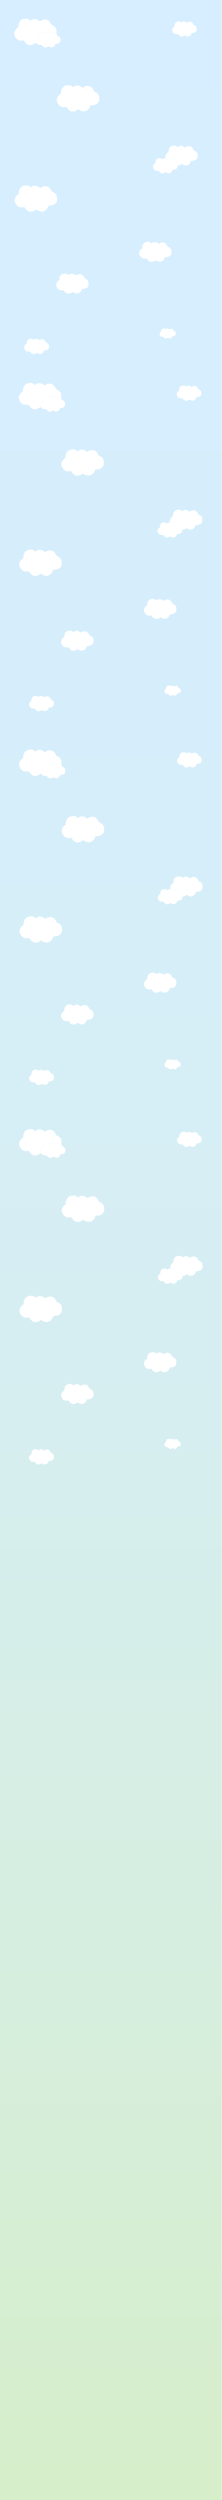
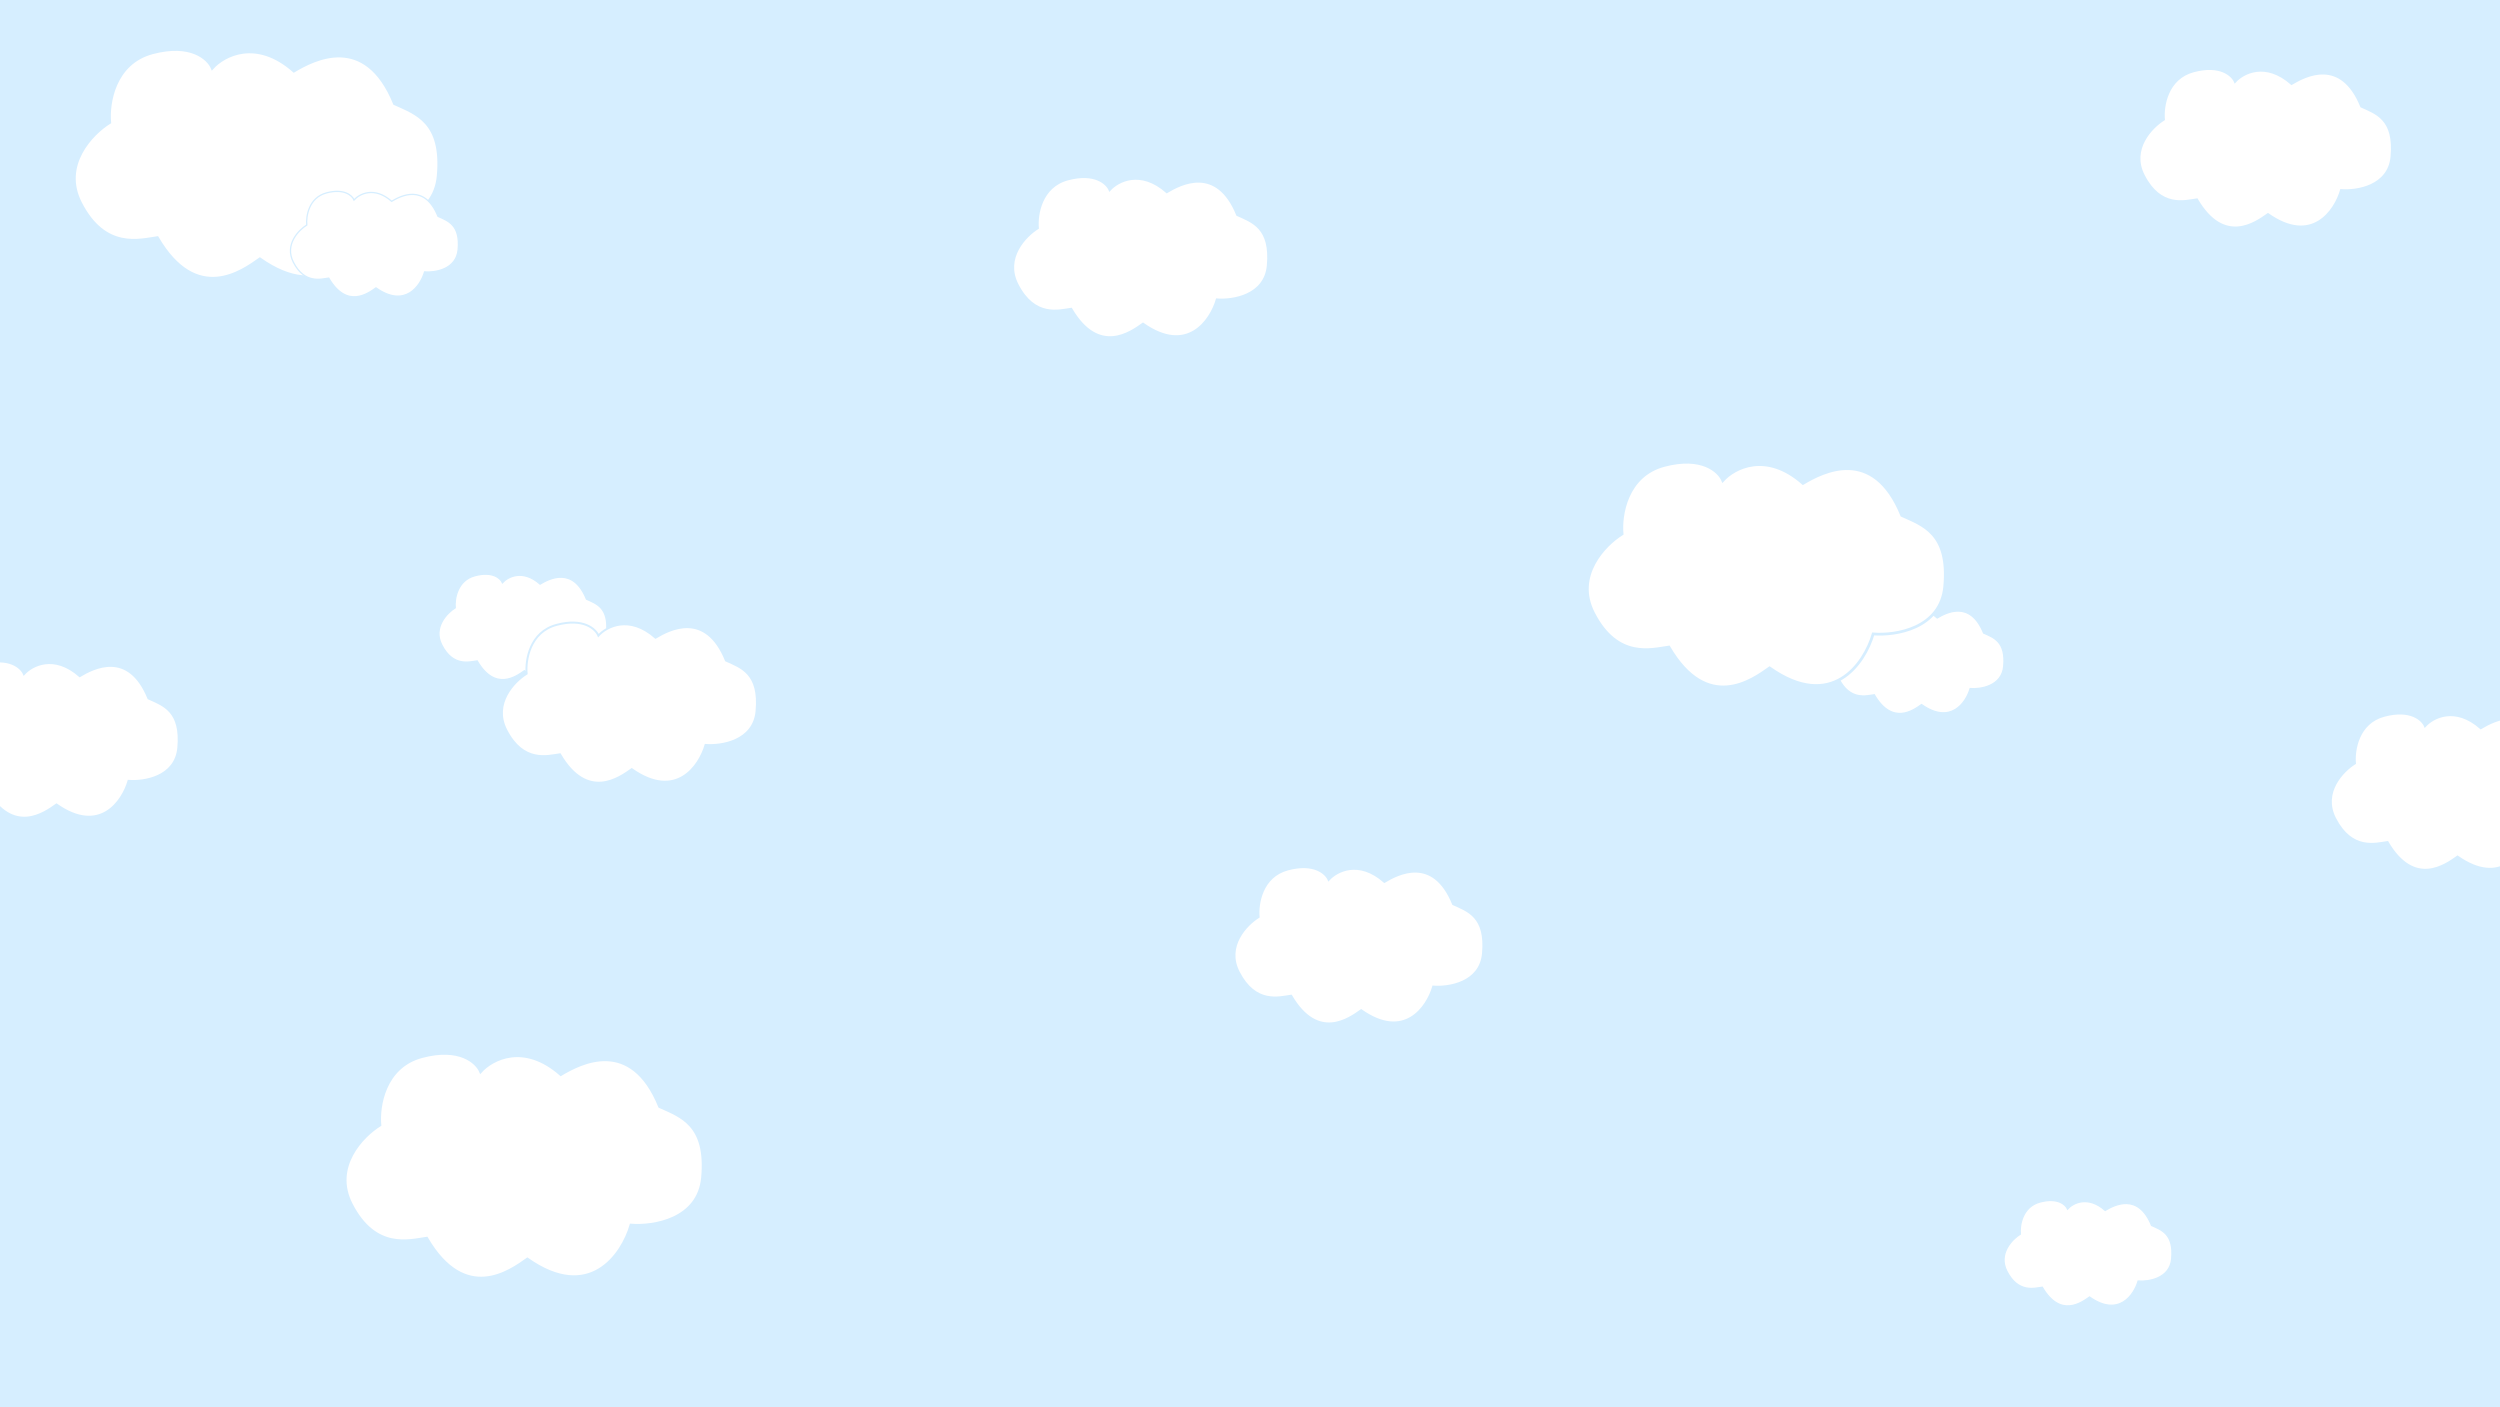
- <svg xmlns="http://www.w3.org/2000/svg" version="1.1" id="Layer_1" x="0px" y="0px" viewBox="0 0 1404 15837" style="enable-background:new 0 0 1404 15837;" xml:space="preserve">
+ <svg xmlns="http://www.w3.org/2000/svg" version="1.1" id="Layer_1" x="0px" y="0px" viewBox="0 0 1920 1080" style="enable-background:new 0 0 1920 1080;" xml:space="preserve">
  <style type="text/css">
- 	.st0{fill:url(#SVGID_1_);}
- 	.st1{fill:#FFFFFF;stroke:#D6EEFF;stroke-width:1.24;}
- 	.st2{fill:#FFFFFF;stroke:#D6EEFF;stroke-width:0.946;}
- 	.st3{fill:#FFFFFF;stroke:#D6EEFF;stroke-width:0.726;}
- 	.st4{fill:#FFFFFF;stroke:#D6EEFF;stroke-width:0.476;}
- 	.st5{fill:#FFFFFF;stroke:#D6EEFF;stroke-width:0.719;}
+ 	.st0{fill:#D6EEFF;}
+ 	.st1{fill:#FFFFFF;stroke:#D6EEFF;stroke-width:2.17;}
+ 	.st2{fill:#FFFFFF;stroke:#D6EEFF;}
+ 	.st3{fill:#FFFFFF;stroke:#D6EEFF;stroke-width:1.519;}
+ 	.st4{fill:#FFFFFF;stroke:#D6EEFF;stroke-width:2.131;}
+ 	.st5{fill:#FFFFFF;stroke:#D6EEFF;stroke-width:1.503;}
+ 	.st6{fill:#FFFFFF;stroke:#D6EEFF;stroke-width:1.482;}
</style>
-   <linearGradient id="SVGID_1_" gradientUnits="userSpaceOnUse" x1="702" y1="15837" x2="702" y2="0">
-     <stop offset="0" style="stop-color:#D6EEC9" />
-     <stop offset="0.205" style="stop-color:#D6EEDE" />
-     <stop offset="0.452" style="stop-color:#D6EEF1" />
-     <stop offset="0.711" style="stop-color:#D6EEFB" />
-     <stop offset="1" style="stop-color:#D6EEFF" />
-   </linearGradient>
-   <rect x="0" class="st0" width="1404" height="15837" />
-   <path class="st1" d="M147.13,120.22c-28.55,7.58-33.04,37.4-31.72,51.37c-13.22,8.14-36.04,31.4-21.63,59.39  c18.02,34.98,43.97,27.32,56.95,25.5c29.2,49.55,63.08,24.77,76.05,15.67c47,32.94,71.73-3.28,78.22-25.5  c16.82,1.34,51.18-3.93,54.07-35.7c3.6-39.71-16.22-45.9-32.44-53.19c-21.63-52.83-59.83-32.79-74.61-24.05  c-27.97-24.48-52.02-11.66-60.55-2.19C188.58,124.59,175.68,112.64,147.13,120.22z" />
-   <path class="st1" d="M417.13,541.22c-28.55,7.58-33.04,37.4-31.72,51.37c-13.22,8.14-36.04,31.4-21.63,59.39  c18.02,34.98,43.97,27.32,56.95,25.5c29.2,49.55,63.08,24.77,76.05,15.67c47,32.94,71.73-3.28,78.22-25.5  c16.82,1.34,51.18-3.93,54.07-35.7c3.6-39.71-16.22-45.9-32.44-53.19c-21.63-52.83-59.83-32.79-74.61-24.05  c-27.97-24.48-52.02-11.66-60.55-2.19C458.58,545.59,445.68,533.64,417.13,541.22z" />
-   <path class="st1" d="M150.13,1176.22c-28.55,7.58-33.04,37.4-31.72,51.37c-13.22,8.14-36.04,31.4-21.63,59.39  c18.02,34.98,43.97,27.32,56.95,25.5c29.2,49.55,63.08,24.77,76.05,15.67c47,32.94,71.73-3.28,78.22-25.5  c16.82,1.34,51.18-3.93,54.07-35.7c3.6-39.71-16.22-45.9-32.44-53.19c-21.63-52.83-59.83-32.79-74.61-24.05  c-27.97-24.48-52.02-11.66-60.55-2.19C191.58,1180.59,178.68,1168.64,150.13,1176.22z" />
-   <path class="st2" d="M924.91,1533.14c-21.79,5.78-25.22,28.55-24.21,39.21c-10.09,6.21-27.51,23.97-16.51,45.32  c13.75,26.69,33.56,20.85,43.46,19.46c22.28,37.82,48.14,18.91,58.04,11.96c35.87,25.14,54.74-2.5,59.7-19.46  c12.84,1.02,39.06-3,41.26-27.25c2.75-30.31-12.38-35.03-24.76-40.6c-16.51-40.32-45.67-25.02-56.94-18.35  c-21.35-18.69-39.7-8.9-46.22-1.67C956.54,1536.48,946.69,1527.36,924.91,1533.14z" />
-   <path class="st2" d="M399.91,1734.14c-21.79,5.78-25.22,28.55-24.21,39.21c-10.09,6.21-27.51,23.97-16.51,45.32  c13.75,26.69,33.56,20.85,43.46,19.46c22.28,37.82,48.14,18.91,58.04,11.96c35.87,25.14,54.74-2.5,59.7-19.46  c12.84,1.02,39.06-3,41.26-27.25c2.75-30.31-12.38-35.03-24.76-40.6c-16.51-40.32-45.67-25.02-56.94-18.35  c-21.35-18.69-39.7-8.9-46.22-1.67C431.54,1737.48,421.69,1728.36,399.91,1734.14z" />
-   <path class="st3" d="M186.6,2146.71c-16.71,4.44-19.34,21.89-18.57,30.07c-7.74,4.76-21.1,18.38-12.66,34.76  c10.55,20.47,25.74,15.99,33.33,14.93c17.09,29,36.92,14.5,44.52,9.17c27.51,19.28,41.98-1.92,45.78-14.93  c9.85,0.78,29.96-2.3,31.65-20.9c2.11-23.24-9.49-26.87-18.99-31.13c-12.66-30.92-35.02-19.19-43.67-14.07  c-16.37-14.33-30.45-6.82-35.44-1.28C210.86,2149.27,203.31,2142.28,186.6,2146.71z" />
-   <path class="st4" d="M1032.5,2081.22c-10.95,2.91-12.68,14.35-12.17,19.71c-5.07,3.12-13.83,12.05-8.3,22.79  c6.92,13.42,16.87,10.48,21.85,9.79c11.2,19.01,24.2,9.51,29.18,6.01c18.03,12.64,27.52-1.26,30.01-9.79  c6.45,0.51,19.64-1.51,20.75-13.7c1.38-15.24-6.22-17.61-12.45-20.41c-8.3-20.27-22.96-12.58-28.63-9.23  c-10.73-9.39-19.96-4.47-23.23-0.84C1048.41,2082.9,1043.45,2078.32,1032.5,2081.22z" />
-   <path class="st2" d="M1090.91,923.14c-21.79,5.78-25.22,28.55-24.21,39.21c-10.09,6.21-27.51,23.97-16.51,45.32  c13.75,26.69,33.56,20.85,43.46,19.46c22.28,37.82,48.14,18.91,58.04,11.96c35.87,25.14,54.74-2.5,59.7-19.46  c12.84,1.02,39.06-3,41.26-27.25c2.75-30.31-12.38-35.03-24.76-40.6c-16.51-40.32-45.67-25.02-56.94-18.35  c-21.35-18.69-39.7-8.9-46.22-1.67C1122.54,926.48,1112.69,917.36,1090.91,923.14z" />
-   <path class="st5" d="M260.75,205.2c-16.54,4.39-19.14,21.67-18.38,29.76c-7.66,4.71-20.88,18.2-12.53,34.41  c10.44,20.26,25.48,15.83,33,14.78c16.92,28.71,36.55,14.35,44.06,9.08c27.23,19.08,41.56-1.9,45.32-14.78  c9.75,0.77,29.65-2.28,31.33-20.69c2.09-23.01-9.4-26.6-18.8-30.82c-12.53-30.61-34.67-19-43.23-13.93  c-16.21-14.18-30.14-6.75-35.08-1.27C284.77,207.73,277.29,200.81,260.75,205.2z" />
-   <path class="st5" d="M1123.75,136.2c-16.54,4.39-19.14,21.67-18.38,29.76c-7.66,4.71-20.88,18.2-12.53,34.41  c10.44,20.26,25.48,15.83,33,14.78c16.92,28.71,36.55,14.35,44.06,9.08c27.23,19.08,41.56-1.9,45.32-14.78  c9.75,0.77,29.65-2.28,31.33-20.69c2.09-23.01-9.4-26.6-18.8-30.82c-12.53-30.61-34.67-19-43.23-13.93  c-16.21-14.18-30.14-6.75-35.08-1.27C1147.77,138.73,1140.29,131.81,1123.75,136.2z" />
-   <path class="st5" d="M1002.25,1002.7c-16.54,4.39-19.14,21.67-18.38,29.76c-7.66,4.71-20.88,18.2-12.53,34.41  c10.44,20.26,25.48,15.83,33,14.78c16.92,28.71,36.55,14.35,44.06,9.08c27.23,19.08,41.56-1.9,45.32-14.78  c9.75,0.77,29.65-2.28,31.33-20.69c2.09-23.01-9.4-26.6-18.8-30.82c-12.53-30.61-34.67-19-43.23-13.93  c-16.21-14.18-30.14-6.75-35.08-1.27C1026.27,1005.23,1018.79,998.31,1002.25,1002.7z" />
-   <path class="st1" d="M176.13,2427.22c-28.55,7.58-33.04,37.4-31.72,51.37c-13.22,8.14-36.04,31.4-21.63,59.39  c18.02,34.98,43.97,27.32,56.95,25.5c29.2,49.55,63.08,24.77,76.05,15.67c47,32.94,71.73-3.28,78.22-25.5  c16.82,1.34,51.18-3.93,54.07-35.7c3.6-39.71-16.22-45.9-32.44-53.19c-21.63-52.83-59.83-32.79-74.61-24.05  c-27.97-24.48-52.02-11.66-60.55-2.19C217.58,2431.59,204.68,2419.64,176.13,2427.22z" />
-   <path class="st1" d="M446.13,2848.22c-28.55,7.58-33.04,37.4-31.72,51.37c-13.22,8.14-36.04,31.4-21.63,59.39  c18.02,34.98,43.97,27.32,56.95,25.5c29.2,49.55,63.08,24.77,76.05,15.67c47,32.94,71.73-3.28,78.22-25.5  c16.82,1.34,51.18-3.93,54.07-35.7c3.6-39.71-16.22-45.9-32.44-53.19c-21.63-52.83-59.83-32.79-74.61-24.05  c-27.97-24.48-52.02-11.66-60.55-2.19C487.58,2852.59,474.68,2840.64,446.13,2848.22z" />
-   <path class="st1" d="M179.13,3483.22c-28.55,7.58-33.04,37.4-31.72,51.37c-13.22,8.14-36.04,31.4-21.63,59.39  c18.02,34.98,43.97,27.32,56.95,25.5c29.2,49.55,63.08,24.77,76.05,15.67c47,32.94,71.73-3.28,78.22-25.5  c16.82,1.34,51.18-3.93,54.07-35.7c3.6-39.71-16.22-45.9-32.44-53.19c-21.63-52.83-59.83-32.79-74.61-24.05  c-27.97-24.48-52.02-11.66-60.55-2.19C220.58,3487.59,207.68,3475.64,179.13,3483.22z" />
-   <path class="st2" d="M955.91,3795.14c-21.79,5.78-25.22,28.55-24.21,39.21c-10.09,6.21-27.51,23.97-16.51,45.32  c13.75,26.69,33.56,20.85,43.46,19.46c22.28,37.81,48.14,18.91,58.04,11.96c35.87,25.14,54.74-2.5,59.7-19.46  c12.84,1.02,39.06-3,41.26-27.25c2.75-30.31-12.38-35.03-24.76-40.6c-16.51-40.32-45.67-25.02-56.94-18.35  c-21.35-18.69-39.7-8.9-46.22-1.67C987.54,3798.48,977.69,3789.36,955.91,3795.14z" />
-   <path class="st2" d="M430.91,3996.14c-21.79,5.78-25.22,28.55-24.21,39.21c-10.09,6.21-27.51,23.97-16.51,45.32  c13.75,26.69,33.56,20.85,43.46,19.46c22.28,37.81,48.14,18.91,58.04,11.96c35.87,25.14,54.74-2.5,59.7-19.46  c12.84,1.02,39.06-3,41.26-27.25c2.75-30.31-12.38-35.03-24.76-40.6c-16.51-40.32-45.67-25.02-56.94-18.35  c-21.35-18.69-39.7-8.9-46.22-1.67C462.54,3999.48,452.69,3990.36,430.91,3996.14z" />
-   <path class="st3" d="M217.6,4408.71c-16.71,4.44-19.34,21.89-18.57,30.07c-7.74,4.76-21.1,18.38-12.66,34.76  c10.55,20.47,25.74,15.99,33.33,14.93c17.09,29,36.92,14.5,44.52,9.17c27.51,19.28,41.98-1.92,45.78-14.93  c9.85,0.78,29.96-2.3,31.65-20.9c2.11-23.24-9.49-26.87-18.99-31.13c-12.66-30.92-35.02-19.19-43.67-14.07  c-16.37-14.33-30.45-6.82-35.44-1.28C241.86,4411.27,234.31,4404.28,217.6,4408.71z" />
-   <path class="st4" d="M1063.5,4343.22c-10.95,2.91-12.68,14.35-12.17,19.71c-5.07,3.12-13.83,12.05-8.3,22.79  c6.92,13.42,16.87,10.48,21.85,9.79c11.2,19.01,24.2,9.51,29.18,6.01c18.03,12.64,27.52-1.26,30.01-9.79  c6.45,0.51,19.64-1.51,20.75-13.7c1.38-15.24-6.22-17.61-12.45-20.41c-8.3-20.27-22.96-12.58-28.63-9.23  c-10.73-9.39-19.96-4.47-23.23-0.84C1079.41,4344.9,1074.45,4340.32,1063.5,4343.22z" />
-   <path class="st2" d="M1119.91,3230.14c-21.79,5.78-25.22,28.55-24.21,39.21c-10.09,6.21-27.51,23.97-16.51,45.32  c13.75,26.69,33.56,20.85,43.46,19.46c22.28,37.81,48.14,18.91,58.04,11.96c35.87,25.14,54.74-2.5,59.7-19.46  c12.84,1.02,39.06-3,41.26-27.25c2.75-30.31-12.38-35.03-24.76-40.6c-16.51-40.32-45.67-25.02-56.94-18.35  c-21.35-18.69-39.7-8.9-46.22-1.67C1151.54,3233.48,1141.69,3224.36,1119.91,3230.14z" />
-   <path class="st5" d="M289.75,2512.2c-16.54,4.39-19.14,21.67-18.38,29.76c-7.66,4.71-20.88,18.2-12.53,34.41  c10.44,20.26,25.48,15.83,33,14.78c16.92,28.71,36.55,14.35,44.06,9.08c27.23,19.08,41.56-1.9,45.32-14.78  c9.75,0.77,29.65-2.28,31.33-20.69c2.09-23.01-9.4-26.6-18.8-30.82c-12.53-30.61-34.67-19-43.23-13.93  c-16.21-14.19-30.14-6.75-35.08-1.27C313.77,2514.73,306.29,2507.81,289.75,2512.2z" />
-   <path class="st5" d="M1152.75,2443.2c-16.54,4.39-19.14,21.67-18.38,29.76c-7.66,4.71-20.88,18.2-12.53,34.41  c10.44,20.26,25.48,15.83,33,14.78c16.92,28.71,36.55,14.35,44.06,9.08c27.23,19.08,41.56-1.9,45.32-14.78  c9.75,0.77,29.65-2.28,31.33-20.69c2.09-23.01-9.4-26.6-18.8-30.82c-12.53-30.61-34.67-19-43.23-13.93  c-16.21-14.19-30.14-6.75-35.08-1.27C1176.77,2445.73,1169.29,2438.81,1152.75,2443.2z" />
-   <path class="st5" d="M1031.25,3309.7c-16.54,4.39-19.14,21.67-18.38,29.76c-7.66,4.71-20.88,18.2-12.53,34.41  c10.44,20.26,25.48,15.83,33,14.78c16.92,28.71,36.55,14.35,44.06,9.08c27.23,19.08,41.56-1.9,45.32-14.78  c9.75,0.77,29.65-2.28,31.33-20.69c2.09-23.01-9.4-26.6-18.8-30.82c-12.53-30.61-34.67-19-43.23-13.93  c-16.21-14.19-30.14-6.75-35.08-1.27C1055.27,3312.23,1047.79,3305.31,1031.25,3309.7z" />
-   <path class="st1" d="M178.13,4750.22c-28.55,7.58-33.04,37.4-31.72,51.37c-13.22,8.14-36.04,31.4-21.63,59.38  c18.02,34.98,43.97,27.32,56.95,25.5c29.2,49.55,63.08,24.77,76.05,15.67c47,32.94,71.73-3.28,78.22-25.5  c16.82,1.34,51.18-3.93,54.07-35.7c3.6-39.71-16.22-45.9-32.44-53.19c-21.63-52.83-59.83-32.79-74.61-24.05  c-27.97-24.48-52.02-11.66-60.55-2.19C219.58,4754.59,206.68,4742.64,178.13,4750.22z" />
-   <path class="st1" d="M448.13,5171.22c-28.55,7.58-33.04,37.4-31.72,51.37c-13.22,8.14-36.04,31.4-21.63,59.38  c18.02,34.98,43.97,27.32,56.95,25.5c29.2,49.55,63.08,24.77,76.05,15.67c47,32.94,71.73-3.28,78.22-25.5  c16.82,1.34,51.18-3.93,54.07-35.7c3.6-39.71-16.22-45.9-32.44-53.19c-21.63-52.83-59.83-32.79-74.61-24.05  c-27.97-24.48-52.02-11.66-60.55-2.19C489.58,5175.59,476.68,5163.64,448.13,5171.22z" />
-   <path class="st1" d="M181.13,5806.22c-28.55,7.58-33.04,37.4-31.72,51.37c-13.22,8.14-36.04,31.4-21.63,59.38  c18.02,34.98,43.97,27.32,56.95,25.5c29.2,49.55,63.08,24.77,76.05,15.67c47,32.94,71.73-3.28,78.22-25.5  c16.82,1.34,51.18-3.93,54.07-35.7c3.6-39.71-16.22-45.9-32.44-53.19c-21.63-52.83-59.83-32.79-74.61-24.05  c-27.97-24.48-52.02-11.66-60.55-2.19C222.58,5810.59,209.68,5798.64,181.13,5806.22z" />
-   <path class="st2" d="M955.91,6163.15c-21.79,5.78-25.22,28.55-24.21,39.21c-10.09,6.21-27.51,23.97-16.51,45.32  c13.75,26.69,33.56,20.85,43.46,19.46c22.28,37.81,48.14,18.91,58.04,11.96c35.87,25.14,54.74-2.5,59.7-19.46  c12.84,1.02,39.06-3,41.26-27.25c2.75-30.31-12.38-35.03-24.76-40.6c-16.51-40.32-45.67-25.02-56.94-18.35  c-21.35-18.69-39.7-8.9-46.22-1.67C987.54,6166.48,977.69,6157.36,955.91,6163.15z" />
-   <path class="st2" d="M430.91,6364.15c-21.79,5.78-25.22,28.55-24.21,39.21c-10.09,6.21-27.51,23.97-16.51,45.32  c13.75,26.69,33.56,20.85,43.46,19.46c22.28,37.81,48.14,18.91,58.04,11.96c35.87,25.14,54.74-2.5,59.7-19.46  c12.84,1.02,39.06-3,41.26-27.25c2.75-30.31-12.38-35.03-24.76-40.6c-16.51-40.32-45.67-25.02-56.94-18.35  c-21.35-18.69-39.7-8.9-46.22-1.67C462.54,6367.48,452.69,6358.36,430.91,6364.15z" />
-   <path class="st3" d="M217.6,6776.71c-16.71,4.44-19.34,21.89-18.57,30.07c-7.74,4.76-21.1,18.38-12.66,34.76  c10.55,20.47,25.74,15.99,33.33,14.93c17.09,29,36.92,14.5,44.52,9.17c27.51,19.28,41.98-1.92,45.78-14.93  c9.85,0.78,29.96-2.3,31.65-20.9c2.11-23.24-9.49-26.87-18.99-31.13c-12.66-30.92-35.02-19.19-43.67-14.07  c-16.37-14.33-30.45-6.82-35.44-1.28C241.86,6779.27,234.31,6772.28,217.6,6776.71z" />
-   <path class="st4" d="M1063.5,6711.22c-10.95,2.91-12.68,14.35-12.17,19.71c-5.07,3.12-13.83,12.05-8.3,22.79  c6.92,13.42,16.87,10.48,21.85,9.79c11.2,19.01,24.2,9.51,29.18,6.01c18.03,12.64,27.52-1.26,30.01-9.79  c6.45,0.51,19.64-1.51,20.75-13.7c1.38-15.24-6.22-17.61-12.45-20.41c-8.3-20.27-22.96-12.58-28.63-9.23  c-10.73-9.39-19.96-4.47-23.23-0.84C1079.41,6712.9,1074.45,6708.32,1063.5,6711.22z" />
-   <path class="st2" d="M1121.91,5553.15c-21.79,5.78-25.22,28.55-24.21,39.21c-10.09,6.21-27.51,23.97-16.51,45.32  c13.75,26.69,33.56,20.85,43.46,19.46c22.28,37.81,48.14,18.91,58.04,11.96c35.87,25.14,54.74-2.5,59.7-19.46  c12.84,1.02,39.06-3,41.26-27.25c2.75-30.31-12.38-35.03-24.76-40.6c-16.51-40.32-45.67-25.02-56.94-18.35  c-21.35-18.69-39.7-8.9-46.22-1.67C1153.54,5556.48,1143.69,5547.36,1121.91,5553.15z" />
-   <path class="st5" d="M291.75,4835.2c-16.54,4.39-19.14,21.67-18.38,29.76c-7.66,4.71-20.88,18.2-12.53,34.41  c10.44,20.26,25.48,15.83,33,14.78c16.92,28.71,36.55,14.35,44.06,9.08c27.23,19.08,41.56-1.9,45.32-14.78  c9.75,0.77,29.65-2.28,31.33-20.69c2.09-23.01-9.4-26.6-18.8-30.82c-12.53-30.61-34.67-19-43.23-13.93  c-16.21-14.18-30.14-6.75-35.08-1.27C315.77,4837.73,308.29,4830.81,291.75,4835.2z" />
-   <path class="st5" d="M1154.75,4766.2c-16.54,4.39-19.14,21.67-18.38,29.76c-7.66,4.71-20.88,18.2-12.53,34.41  c10.44,20.26,25.48,15.83,33,14.78c16.92,28.71,36.55,14.35,44.06,9.08c27.23,19.08,41.56-1.9,45.32-14.78  c9.75,0.77,29.65-2.28,31.33-20.69c2.09-23.01-9.4-26.6-18.8-30.82c-12.53-30.61-34.67-19-43.23-13.93  c-16.21-14.18-30.14-6.75-35.08-1.27C1178.77,4768.73,1171.29,4761.81,1154.75,4766.2z" />
-   <path class="st5" d="M1033.25,5632.7c-16.54,4.39-19.14,21.67-18.38,29.76c-7.66,4.71-20.88,18.2-12.53,34.41  c10.44,20.26,25.48,15.83,33,14.78c16.92,28.71,36.55,14.35,44.06,9.08c27.23,19.08,41.56-1.9,45.32-14.78  c9.75,0.77,29.65-2.28,31.33-20.69c2.09-23.01-9.4-26.6-18.8-30.82c-12.53-30.61-34.67-19-43.23-13.93  c-16.21-14.18-30.14-6.75-35.08-1.27C1057.27,5635.23,1049.79,5628.31,1033.25,5632.7z" />
-   <path class="st1" d="M178.13,7154.22c-28.55,7.58-33.04,37.4-31.72,51.37c-13.22,8.14-36.04,31.4-21.63,59.38  c18.02,34.98,43.97,27.32,56.95,25.5c29.2,49.55,63.08,24.77,76.05,15.67c47,32.94,71.73-3.28,78.22-25.5  c16.82,1.34,51.18-3.93,54.07-35.7c3.6-39.71-16.22-45.9-32.44-53.19c-21.63-52.83-59.83-32.79-74.61-24.05  c-27.97-24.48-52.02-11.66-60.55-2.19C219.58,7158.59,206.68,7146.64,178.13,7154.22z" />
-   <path class="st1" d="M448.13,7575.22c-28.55,7.58-33.04,37.4-31.72,51.37c-13.22,8.14-36.04,31.4-21.63,59.38  c18.02,34.98,43.97,27.32,56.95,25.5c29.2,49.55,63.08,24.77,76.05,15.67c47,32.94,71.73-3.28,78.22-25.5  c16.82,1.34,51.18-3.93,54.07-35.7c3.6-39.71-16.22-45.9-32.44-53.19c-21.63-52.83-59.83-32.79-74.61-24.05  c-27.97-24.48-52.02-11.66-60.55-2.19C489.58,7579.59,476.68,7567.64,448.13,7575.22z" />
-   <path class="st1" d="M181.13,8210.22c-28.55,7.58-33.04,37.4-31.72,51.37c-13.22,8.14-36.04,31.4-21.63,59.38  c18.02,34.98,43.97,27.33,56.95,25.5c29.2,49.55,63.08,24.77,76.05,15.67c47,32.94,71.73-3.28,78.22-25.5  c16.82,1.34,51.18-3.93,54.07-35.7c3.6-39.71-16.22-45.9-32.44-53.19c-21.63-52.83-59.83-32.79-74.61-24.04  c-27.97-24.48-52.02-11.66-60.55-2.19C222.58,8214.59,209.68,8202.64,181.13,8210.22z" />
-   <path class="st2" d="M955.91,8567.14c-21.79,5.78-25.22,28.55-24.21,39.21c-10.09,6.21-27.51,23.97-16.51,45.32  c13.75,26.69,33.56,20.85,43.46,19.46c22.28,37.81,48.14,18.91,58.04,11.96c35.87,25.14,54.74-2.5,59.7-19.46  c12.84,1.02,39.06-3,41.26-27.25c2.75-30.31-12.38-35.03-24.76-40.6c-16.51-40.32-45.67-25.02-56.94-18.35  c-21.35-18.68-39.7-8.9-46.22-1.67C987.54,8570.48,977.69,8561.36,955.91,8567.14z" />
-   <path class="st2" d="M430.91,8768.14c-21.79,5.78-25.22,28.55-24.21,39.21c-10.09,6.21-27.51,23.97-16.51,45.32  c13.75,26.69,33.56,20.85,43.46,19.46c22.28,37.81,48.14,18.91,58.04,11.96c35.87,25.14,54.74-2.5,59.7-19.46  c12.84,1.02,39.06-3,41.26-27.25c2.75-30.31-12.38-35.03-24.76-40.6c-16.51-40.32-45.67-25.02-56.94-18.35  c-21.35-18.68-39.7-8.9-46.22-1.67C462.54,8771.48,452.69,8762.36,430.91,8768.14z" />
-   <path class="st3" d="M217.6,9180.71c-16.71,4.44-19.34,21.89-18.57,30.07c-7.74,4.76-21.1,18.38-12.66,34.76  c10.55,20.47,25.74,15.99,33.33,14.93c17.09,29,36.92,14.5,44.52,9.17c27.51,19.28,41.98-1.92,45.78-14.93  c9.85,0.78,29.96-2.3,31.65-20.9c2.11-23.24-9.49-26.87-18.99-31.13c-12.66-30.92-35.02-19.19-43.67-14.07  c-16.37-14.33-30.45-6.82-35.44-1.28C241.86,9183.27,234.31,9176.28,217.6,9180.71z" />
-   <path class="st4" d="M1063.5,9115.22c-10.95,2.91-12.68,14.35-12.17,19.71c-5.07,3.12-13.83,12.05-8.3,22.79  c6.92,13.42,16.87,10.49,21.85,9.79c11.2,19.01,24.2,9.51,29.18,6.01c18.03,12.64,27.52-1.26,30.01-9.79  c6.45,0.51,19.64-1.51,20.75-13.7c1.38-15.24-6.22-17.61-12.45-20.41c-8.3-20.27-22.96-12.58-28.63-9.23  c-10.73-9.39-19.96-4.47-23.23-0.84C1079.41,9116.9,1074.45,9112.32,1063.5,9115.22z" />
-   <path class="st2" d="M1121.91,7957.15c-21.79,5.78-25.22,28.55-24.21,39.21c-10.09,6.21-27.51,23.97-16.51,45.32  c13.75,26.69,33.56,20.85,43.46,19.46c22.28,37.81,48.14,18.91,58.04,11.96c35.87,25.14,54.74-2.5,59.7-19.46  c12.84,1.02,39.06-3,41.26-27.25c2.75-30.31-12.38-35.03-24.76-40.6c-16.51-40.32-45.67-25.02-56.94-18.35  c-21.35-18.69-39.7-8.9-46.22-1.67C1153.54,7960.48,1143.69,7951.36,1121.91,7957.15z" />
-   <path class="st5" d="M291.75,7239.2c-16.54,4.39-19.14,21.67-18.38,29.76c-7.66,4.71-20.88,18.2-12.53,34.41  c10.44,20.26,25.48,15.83,33,14.78c16.92,28.71,36.55,14.35,44.06,9.08c27.23,19.08,41.56-1.9,45.32-14.78  c9.75,0.77,29.65-2.28,31.33-20.69c2.09-23.01-9.4-26.6-18.8-30.82c-12.53-30.61-34.67-19-43.23-13.93  c-16.21-14.18-30.14-6.75-35.08-1.27C315.77,7241.73,308.29,7234.81,291.75,7239.2z" />
-   <path class="st5" d="M1154.75,7170.2c-16.54,4.39-19.14,21.67-18.38,29.76c-7.66,4.71-20.88,18.2-12.53,34.41  c10.44,20.26,25.48,15.83,33,14.78c16.92,28.71,36.55,14.35,44.06,9.08c27.23,19.08,41.56-1.9,45.32-14.78  c9.75,0.77,29.65-2.28,31.33-20.69c2.09-23.01-9.4-26.6-18.8-30.82c-12.53-30.61-34.67-19-43.23-13.93  c-16.21-14.18-30.14-6.75-35.08-1.27C1178.77,7172.73,1171.29,7165.81,1154.75,7170.2z" />
-   <path class="st5" d="M1033.25,8036.7c-16.54,4.39-19.14,21.67-18.38,29.76c-7.66,4.71-20.88,18.2-12.53,34.41  c10.44,20.26,25.48,15.83,33,14.78c16.92,28.71,36.55,14.35,44.06,9.08c27.23,19.08,41.56-1.9,45.32-14.78  c9.75,0.77,29.65-2.28,31.33-20.69c2.09-23.01-9.4-26.6-18.8-30.82c-12.53-30.61-34.67-19-43.23-13.93  c-16.21-14.18-30.14-6.75-35.08-1.27C1057.27,8039.23,1049.79,8032.31,1033.25,8036.7z" />
+   <g>
+     <rect x="-141.59" y="-204.65" class="st0" width="2158.73" height="1492.76" />
+     <path d="M2016.58-203.96v1491.38h-2157.6V-203.96H2016.58 M2017.7-205.34H-142.15V1288.8H2017.7V-205.34L2017.7-205.34z" />
+   </g>
+   <path class="st1" d="M117.09,40.51c-29.56,7.9-34.21,38.98-32.84,53.54c-13.69,8.48-37.32,32.73-22.39,61.89  c18.66,36.45,45.53,28.48,58.97,26.58c30.23,51.64,65.32,25.82,78.75,16.33c48.67,34.33,74.27-3.42,80.99-26.58  c17.42,1.39,53-4.1,55.99-37.21c3.73-41.39-16.8-47.84-33.59-55.44c-22.4-55.06-61.96-34.17-77.26-25.06  c-28.96-25.52-53.87-12.15-62.7-2.28C160.02,45.07,146.65,32.61,117.09,40.51z" />
+   <path class="st2" d="M250.74,148.14c-13.62,3.64-15.77,17.97-15.14,24.67c-6.31,3.91-17.2,15.08-10.32,28.52  c8.6,16.8,20.98,13.12,27.18,12.25c13.93,23.8,30.1,11.9,36.29,7.52c22.43,15.82,34.23-1.57,37.32-12.25  c8.03,0.64,24.43-1.89,25.8-17.15c1.72-19.07-7.74-22.05-15.48-25.55c-10.32-25.37-28.55-15.75-35.61-11.55  c-13.35-11.76-24.83-5.6-28.9-1.05C270.52,150.24,264.36,144.5,250.74,148.14z" />
+   <path class="st2" d="M364.74,442.14c-13.62,3.64-15.77,17.97-15.14,24.67c-6.31,3.91-17.2,15.08-10.32,28.52  c8.6,16.8,20.98,13.12,27.18,12.25c13.93,23.8,30.1,11.9,36.29,7.52c22.43,15.82,34.23-1.57,37.32-12.25  c8.03,0.64,24.43-1.89,25.8-17.15c1.72-19.07-7.74-22.05-15.48-25.55c-10.32-25.37-28.55-15.75-35.61-11.55  c-13.35-11.76-24.83-5.6-28.9-1.05C384.52,444.24,378.36,438.5,364.74,442.14z" />
+   <path class="st2" d="M1566.74,923.14c-13.62,3.64-15.77,17.97-15.14,24.67c-6.31,3.91-17.2,15.08-10.32,28.52  c8.6,16.8,20.98,13.12,27.18,12.25c13.93,23.8,30.1,11.9,36.29,7.52c22.43,15.82,34.23-1.57,37.32-12.25  c8.03,0.64,24.42-1.89,25.8-17.15c1.72-19.07-7.74-22.05-15.48-25.55c-10.32-25.37-28.55-15.75-35.61-11.55  c-13.35-11.76-24.83-5.6-28.9-1.05C1586.52,925.24,1580.36,919.5,1566.74,923.14z" />
+   <path class="st2" d="M1437.74,468.14c-13.62,3.64-15.77,17.97-15.14,24.67c-6.31,3.91-17.2,15.08-10.32,28.52  c8.6,16.8,20.98,13.12,27.18,12.25c13.93,23.8,30.1,11.9,36.29,7.52c22.43,15.82,34.23-1.57,37.32-12.25  c8.03,0.64,24.42-1.89,25.8-17.15c1.72-19.07-7.74-22.05-15.48-25.55c-10.32-25.37-28.55-15.75-35.61-11.55  c-13.35-11.76-24.83-5.6-28.9-1.05C1457.52,470.24,1451.36,464.5,1437.74,468.14z" />
+   <path class="st3" d="M820.09,137.75c-20.69,5.53-23.95,27.28-22.99,37.47c-9.58,5.94-26.12,22.91-15.67,43.32  c13.06,25.51,31.87,19.93,41.27,18.6c21.16,36.14,45.72,18.07,55.12,11.43c34.06,24.02,51.98-2.39,56.69-18.6  c12.19,0.97,37.1-2.87,39.18-26.04c2.61-28.97-11.76-33.49-23.51-38.8c-15.67-38.54-43.36-23.92-54.08-17.54  c-20.27-17.86-37.7-8.5-43.89-1.59C850.13,140.94,840.77,132.22,820.09,137.75z" />
+   <path class="st4" d="M324.02,811.46c-29.03,7.76-33.6,38.29-32.26,52.58c-13.44,8.33-36.66,32.15-21.99,60.79  c18.33,35.8,44.72,27.97,57.92,26.1c29.69,50.72,64.15,25.36,77.35,16.04c47.8,33.71,72.95-3.36,79.54-26.1  c17.11,1.37,52.05-4.03,54.99-36.55c3.67-40.65-16.5-46.99-32.99-54.45c-22-54.07-60.85-33.56-75.88-24.61  c-28.45-25.06-52.91-11.93-61.58-2.24C366.18,815.94,353.05,803.71,324.02,811.46z" />
+   <path class="st4" d="M1278.02,357.46c-29.03,7.76-33.6,38.29-32.26,52.58c-13.44,8.33-36.66,32.15-21.99,60.79  c18.33,35.8,44.72,27.97,57.92,26.1c29.69,50.72,64.15,25.36,77.35,16.04c47.8,33.71,72.95-3.36,79.54-26.1  c17.11,1.37,52.05-4.03,54.99-36.55c3.67-40.65-16.49-46.99-32.99-54.45c-22-54.07-60.85-33.56-75.88-24.61  c-28.45-25.06-52.91-11.93-61.58-2.24C1320.18,361.94,1307.05,349.71,1278.02,357.46z" />
+   <path class="st5" d="M1684.66,54.73c-20.48,5.47-23.7,27.01-22.75,37.09c-9.48,5.87-25.86,22.67-15.51,42.88  c12.93,25.25,31.54,19.73,40.85,18.41c20.94,35.77,45.25,17.89,54.56,11.31c33.72,23.78,51.45-2.37,56.11-18.41  c12.07,0.96,36.72-2.84,38.78-25.78c2.59-28.67-11.64-33.14-23.27-38.4c-15.51-38.14-42.92-23.67-53.52-17.36  c-20.06-17.68-37.32-8.42-43.44-1.58C1714.39,57.89,1705.14,49.26,1684.66,54.73z" />
+   <path class="st6" d="M989.06,667.71c-20.19,5.39-23.36,26.62-22.43,36.56c-9.35,5.79-25.49,22.35-15.29,42.26  c12.74,24.89,31.09,19.45,40.27,18.15c20.64,35.26,44.6,17.63,53.78,11.15c33.24,23.44,50.72-2.33,55.31-18.15  c11.89,0.95,36.19-2.8,38.23-25.41c2.55-28.26-11.47-32.67-22.94-37.86c-15.29-37.6-42.31-23.34-52.76-17.11  c-19.78-17.42-36.79-8.3-42.82-1.56C1018.37,670.82,1009.25,662.31,989.06,667.71z" />
+   <path class="st6" d="M1831.06,549.71c-20.19,5.39-23.36,26.62-22.43,36.56c-9.35,5.79-25.49,22.35-15.29,42.26  c12.74,24.89,31.09,19.45,40.27,18.15c20.64,35.26,44.6,17.63,53.78,11.15c33.24,23.44,50.72-2.33,55.31-18.15  c11.89,0.95,36.19-2.8,38.23-25.41c2.55-28.26-11.47-32.67-22.94-37.86c-15.29-37.6-42.31-23.34-52.76-17.11  c-19.78-17.42-36.79-8.3-42.82-1.56C1860.37,552.82,1851.25,544.31,1831.06,549.71z" />
+   <path class="st6" d="M-12.94,509.71c-20.19,5.39-23.36,26.62-22.43,36.56c-9.35,5.79-25.49,22.35-15.29,42.26  c12.74,24.89,31.09,19.45,40.27,18.15c20.64,35.26,44.6,17.63,53.78,11.15c33.24,23.44,50.72-2.33,55.31-18.15  c11.89,0.95,36.19-2.8,38.23-25.41c2.55-28.26-11.47-32.67-22.94-37.86c-15.29-37.6-42.31-23.34-52.76-17.11  c-19.78-17.42-36.79-8.3-42.82-1.56C16.37,512.82,7.25,504.31-12.94,509.71z" />
+   <path class="st3" d="M427.45,479.9c-20.69,5.53-23.95,27.28-22.99,37.47c-9.58,5.94-26.12,22.91-15.67,43.32  c13.06,25.51,31.87,19.93,41.27,18.6c21.16,36.14,45.72,18.07,55.12,11.43c34.06,24.02,51.98-2.39,56.69-18.6  c12.19,0.97,37.1-2.87,39.18-26.04c2.61-28.97-11.76-33.49-23.51-38.8c-15.67-38.54-43.36-23.92-54.08-17.54  c-20.27-17.86-37.7-8.5-43.89-1.59C457.49,483.09,448.14,474.38,427.45,479.9z" />
</svg>
